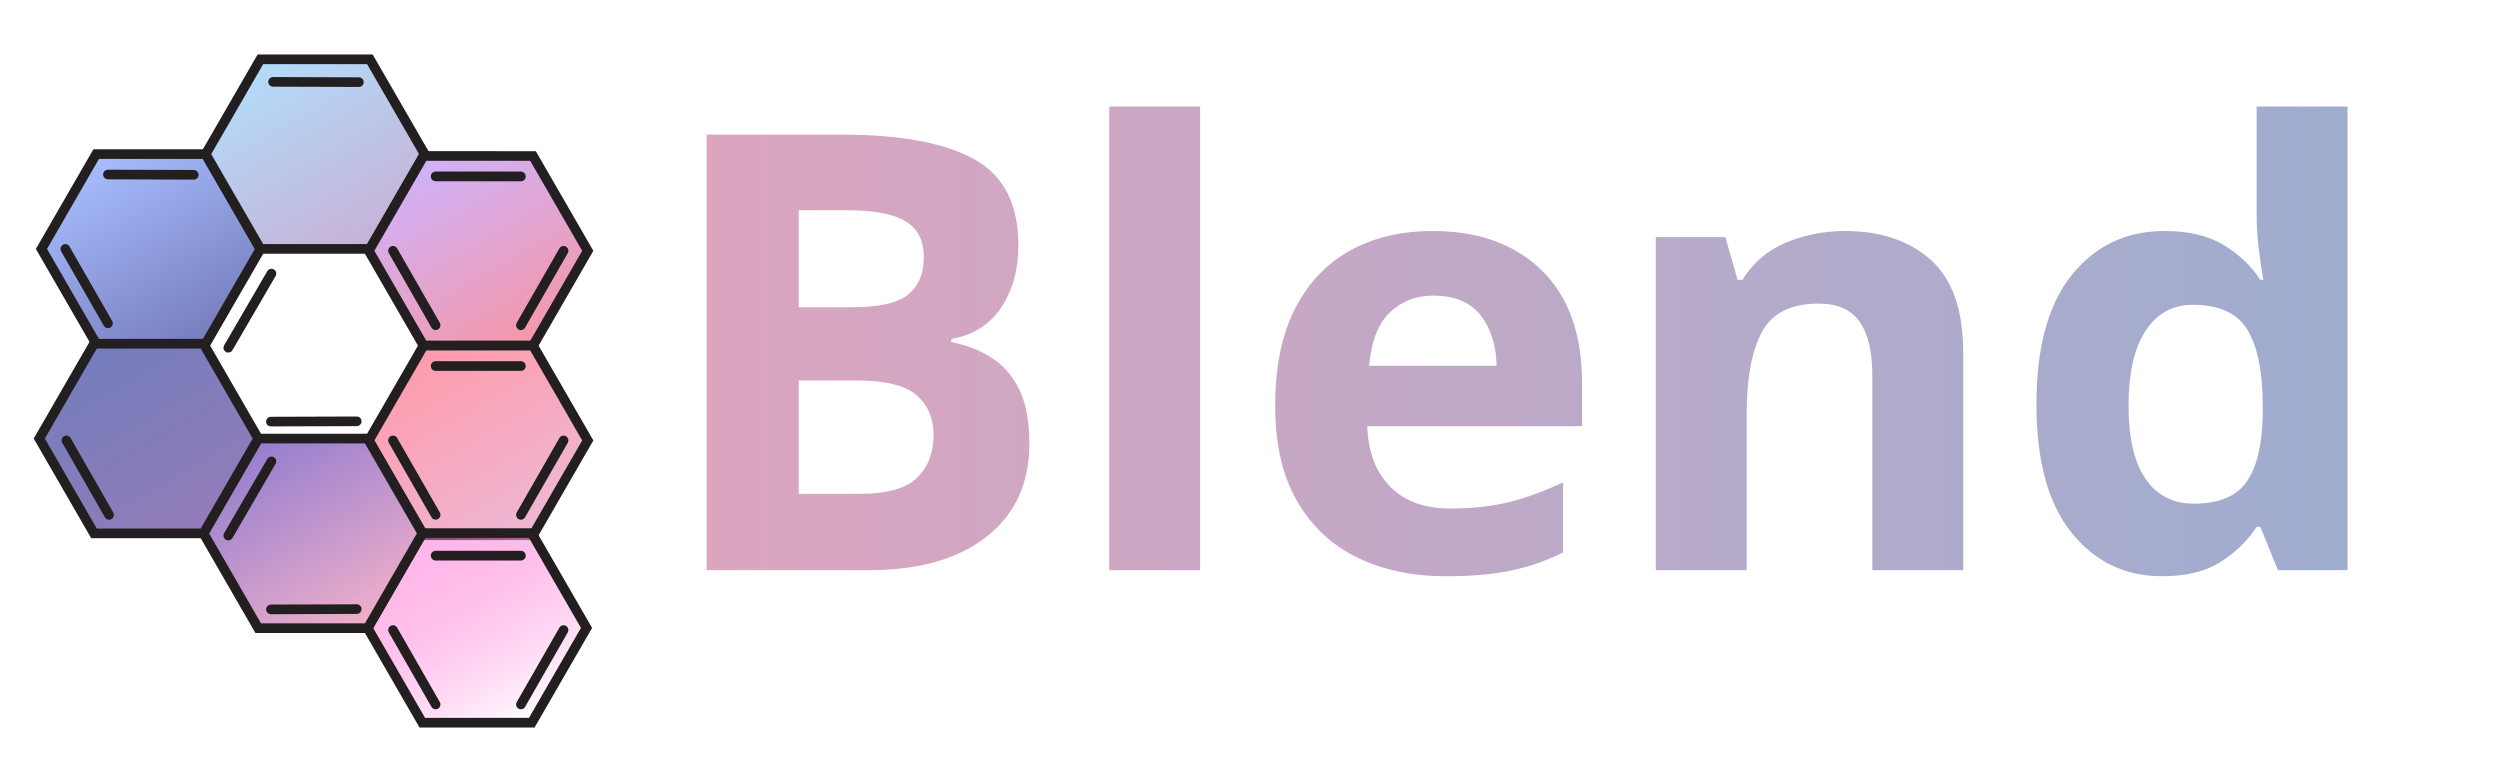
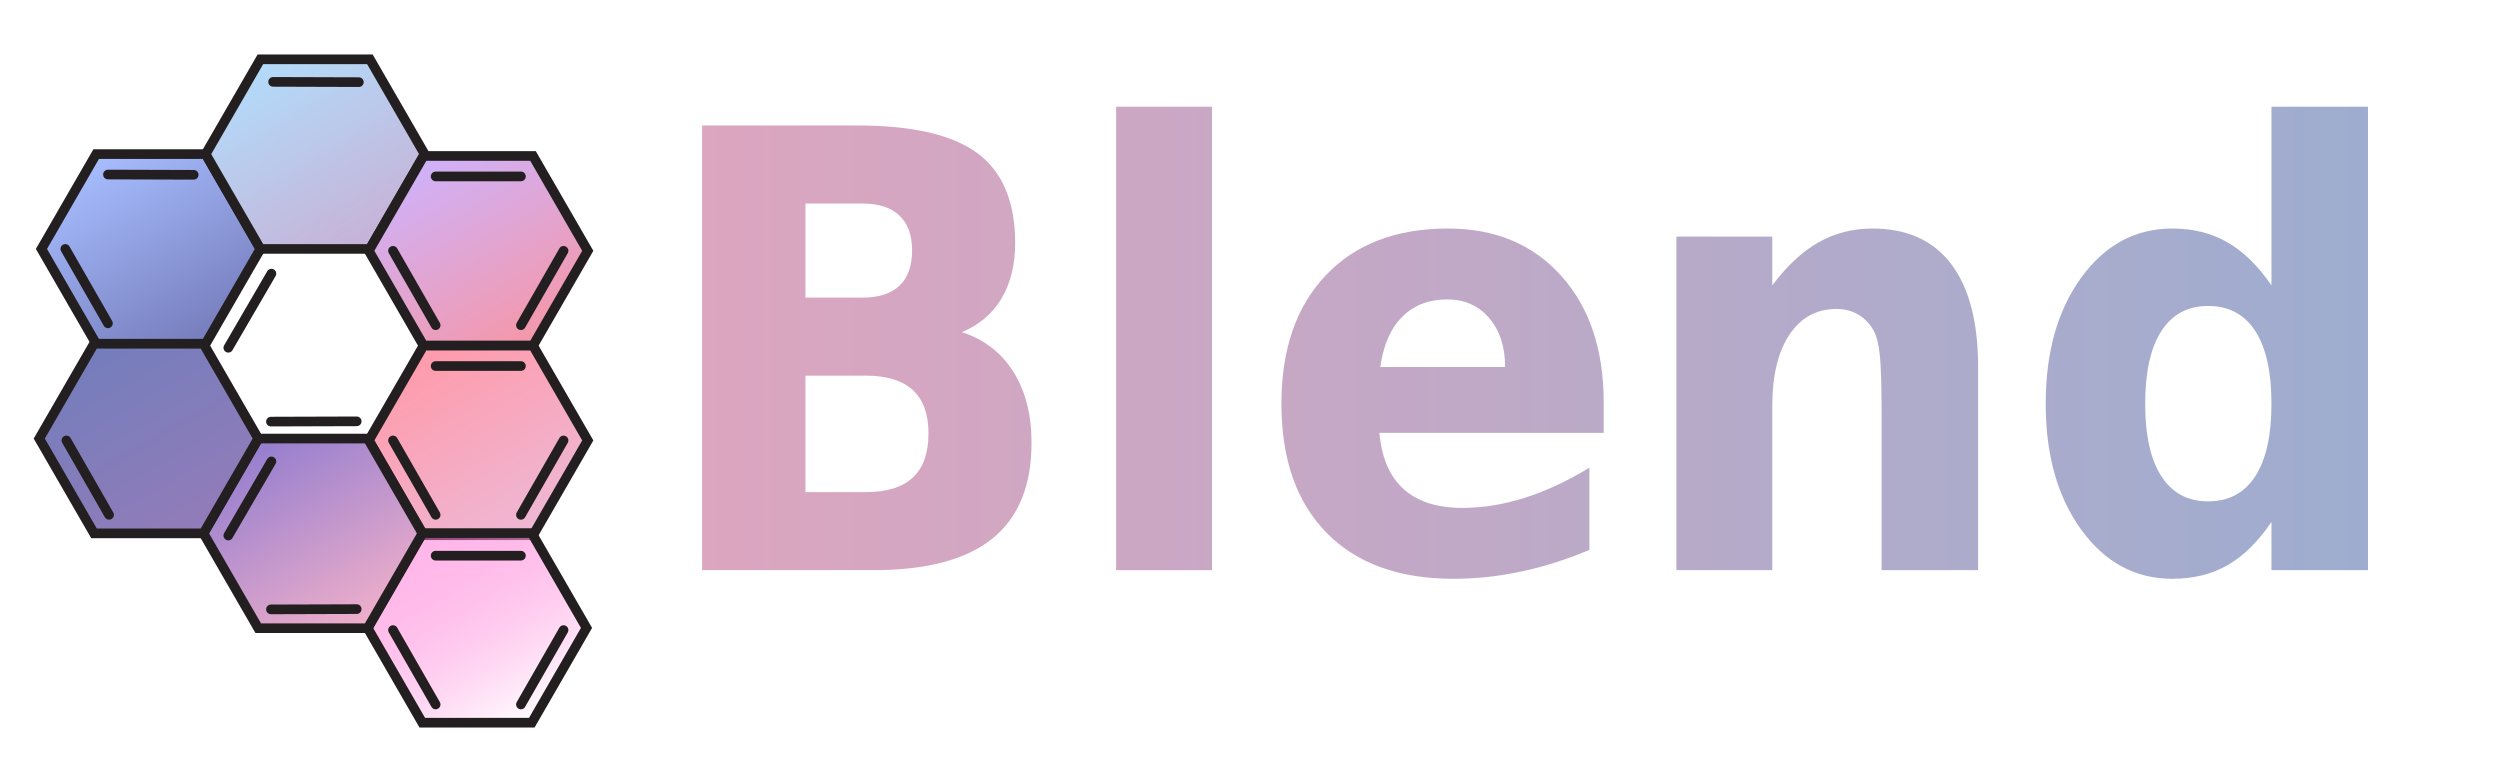
- <svg xmlns="http://www.w3.org/2000/svg" width="100%" height="100%" viewBox="0 0 2697 844" version="1.1" xml:space="preserve" style="fill-rule:evenodd;clip-rule:evenodd;stroke-miterlimit:1.5;">
-   <g transform="matrix(1,0,0,1,-1549.79,-549.749)">
-     <g transform="matrix(-0.5,-0.866025,0.866025,-0.5,1860.24,2710.59)">
-       <path d="M1594.49,818.292L1653.54,716.005L1771.65,716.005L1830.71,818.292L1771.65,920.578L1653.54,920.578L1594.49,818.292Z" style="fill:url(#_Linear1);stroke:rgb(35,31,32);stroke-width:10.42px;" />
+ <svg xmlns="http://www.w3.org/2000/svg" width="100%" height="100%" viewBox="0 0 8428 2637" version="1.1" xml:space="preserve" style="fill-rule:evenodd;clip-rule:evenodd;stroke-miterlimit:1.5;">
+   <g>
+     <path d="M693.309,1158.84l-369.094,0l-184.547,-319.645l184.547,-319.645l369.094,0l184.548,319.645l-184.548,319.645Z" style="fill:url(#_Linear1);stroke:#231f20;stroke-width:32.55px;" />
+     <path d="M1246.95,839.195l-369.094,0l-184.548,-319.645l184.548,-319.645l369.094,0l184.547,319.645l-184.547,319.645Z" style="fill:url(#_Linear2);stroke:#231f20;stroke-width:32.55px;" />
+     <path d="M1796.94,1165.17l-369.095,0l-184.547,-319.646l184.547,-319.645l369.095,0l184.547,319.645l-184.547,319.646Z" style="fill:url(#_Linear3);stroke:#231f20;stroke-width:32.55px;" />
+     <path d="M1796.94,1804.46l-369.095,0l-184.547,-319.645l184.547,-319.645l369.095,0l184.547,319.645l-184.547,319.645Z" style="fill:url(#_Linear4);stroke:#231f20;stroke-width:32.55px;" />
+     <path d="M1792.71,2436.44l-369.094,0l-184.547,-319.646l184.547,-319.645l369.094,0l184.548,319.645l-184.548,319.646Z" style="fill:url(#_Linear5);stroke:#231f20;stroke-width:32.55px;" />
+     <path d="M1239.64,2117.78l-369.094,0l-184.548,-319.645l184.548,-319.646l369.094,0l184.547,319.646l-184.547,319.645Z" style="fill:url(#_Linear6);stroke:#231f20;stroke-width:32.55px;" />
+     <path d="M685.997,1798.13l-369.094,0l-184.547,-319.646l184.547,-319.645l369.094,0l184.548,319.645l-184.548,319.646Z" style="fill:url(#_Linear7);stroke:#231f20;stroke-width:32.55px;" />
+     <g>
+       <path d="M1468.65,1873.29l287.481,0" style="fill:none;stroke:#231f20;stroke-width:32.55px;stroke-linecap:round;" />
+       <path d="M1899.87,2124.11l-143.741,250.819" style="fill:none;stroke:#231f20;stroke-width:32.55px;stroke-linecap:round;" />
+       <path d="M1468.65,2374.93l-143.741,-250.819" style="fill:none;stroke:#231f20;stroke-width:32.55px;stroke-linecap:round;" />
    </g>
-     <g transform="matrix(-0.5,-0.866025,0.866025,-0.5,2037.4,2608.3)">
-       <path d="M1594.49,818.292L1653.54,716.005L1771.65,716.005L1830.71,818.292L1771.65,920.578L1653.54,920.578L1594.49,818.292Z" style="fill:url(#_Linear2);stroke:rgb(35,31,32);stroke-width:10.42px;" />
+     <g>
+       <path d="M1468.65,1234l287.481,0" style="fill:none;stroke:#231f20;stroke-width:32.55px;stroke-linecap:round;" />
+       <path d="M1899.87,1484.82l-143.741,250.819" style="fill:none;stroke:#231f20;stroke-width:32.55px;stroke-linecap:round;" />
+       <path d="M1468.65,1735.64l-143.741,-250.819" style="fill:none;stroke:#231f20;stroke-width:32.55px;stroke-linecap:round;" />
    </g>
-     <g transform="matrix(-0.5,-0.866025,0.866025,-0.5,2213.4,2712.62)">
-       <path d="M1594.49,818.292L1653.54,716.005L1771.65,716.005L1830.71,818.292L1771.65,920.578L1653.54,920.578L1594.49,818.292Z" style="fill:url(#_Linear3);stroke:rgb(35,31,32);stroke-width:10.42px;" />
+     <g>
+       <path d="M1468.65,594.708l287.481,0" style="fill:none;stroke:#231f20;stroke-width:32.55px;stroke-linecap:round;" />
+       <path d="M1899.87,845.527l-143.741,250.82" style="fill:none;stroke:#231f20;stroke-width:32.55px;stroke-linecap:round;" />
+       <path d="M1468.65,1096.35l-143.741,-250.82" style="fill:none;stroke:#231f20;stroke-width:32.55px;stroke-linecap:round;" />
    </g>
-     <g transform="matrix(-0.5,-0.866025,0.866025,-0.5,2213.4,2917.19)">
-       <path d="M1594.49,818.292L1653.54,716.005L1771.65,716.005L1830.71,818.292L1771.65,920.578L1653.54,920.578L1594.49,818.292Z" style="fill:url(#_Linear4);stroke:rgb(35,31,32);stroke-width:10.42px;" />
+     <g>
+       <path d="M920.714,275.99l289.086,0.926" style="fill:none;stroke:#231f20;stroke-width:32.55px;stroke-linecap:round;" />
    </g>
-     <g transform="matrix(-0.5,-0.866025,0.866025,-0.5,2212.05,3119.42)">
-       <path d="M1594.49,818.292L1653.54,716.005L1771.65,716.005L1830.71,818.292L1771.65,920.578L1653.54,920.578L1594.49,818.292Z" style="fill:url(#_Linear5);stroke:rgb(35,31,32);stroke-width:10.42px;" />
+     <g>
+       <path d="M363.951,588.376l289.087,0.926" style="fill:none;stroke:#231f20;stroke-width:32.55px;stroke-linecap:round;" />
    </g>
-     <g transform="matrix(-0.5,-0.866025,0.866025,-0.5,2035.06,3017.45)">
-       <path d="M1594.49,818.292L1653.54,716.005L1771.65,716.005L1830.71,818.292L1771.65,920.578L1653.54,920.578L1594.49,818.292Z" style="fill:url(#_Linear6);stroke:rgb(35,31,32);stroke-width:10.42px;" />
+     <g>
+       <path d="M220.211,839.195l143.74,250.819" style="fill:none;stroke:#231f20;stroke-width:32.55px;stroke-linecap:round;" />
    </g>
-     <g transform="matrix(-0.5,-0.866025,0.866025,-0.5,1857.9,2915.16)">
-       <path d="M1594.49,818.292L1653.54,716.005L1771.65,716.005L1830.71,818.292L1771.65,920.578L1653.54,920.578L1594.49,818.292Z" style="fill:url(#_Linear7);stroke:rgb(35,31,32);stroke-width:10.42px;" />
+     <g>
+       <path d="M223.867,1484.82l143.74,250.819" style="fill:none;stroke:#231f20;stroke-width:32.55px;stroke-linecap:round;" />
    </g>
-     <g transform="matrix(0.941299,0,0,0.941299,120.161,74.0782)">
-       <g transform="matrix(0.827454,0,0,0.833614,649.832,545.298)">
-         <path d="M1653.54,716.005L1771.65,716.005" style="fill:none;stroke:rgb(35,31,32);stroke-width:13.32px;stroke-linecap:round;" />
-       </g>
-       <g transform="matrix(0.827454,0,0,0.833614,649.832,545.298)">
-         <path d="M1830.71,818.292L1771.65,920.578" style="fill:none;stroke:rgb(35,31,32);stroke-width:13.32px;stroke-linecap:round;" />
-       </g>
-       <g transform="matrix(0.827454,0,0,0.833614,649.832,545.298)">
-         <path d="M1653.54,920.578L1594.49,818.292" style="fill:none;stroke:rgb(35,31,32);stroke-width:13.32px;stroke-linecap:round;" />
-       </g>
+     <g>
+       <path d="M1202.49,1420.39l-289.086,0.927" style="fill:none;stroke:#231f20;stroke-width:32.55px;stroke-linecap:round;" />
+       <path d="M769.662,1172.35l145.345,-249.892" style="fill:none;stroke:#231f20;stroke-width:32.55px;stroke-linecap:round;" />
    </g>
-     <g transform="matrix(0.941299,0,0,0.941299,120.161,-130.495)">
-       <g transform="matrix(0.827454,0,0,0.833614,649.832,545.298)">
-         <path d="M1653.54,716.005L1771.65,716.005" style="fill:none;stroke:rgb(35,31,32);stroke-width:13.32px;stroke-linecap:round;" />
-       </g>
-       <g transform="matrix(0.827454,0,0,0.833614,649.832,545.298)">
-         <path d="M1830.71,818.292L1771.65,920.578" style="fill:none;stroke:rgb(35,31,32);stroke-width:13.32px;stroke-linecap:round;" />
-       </g>
-       <g transform="matrix(0.827454,0,0,0.833614,649.832,545.298)">
-         <path d="M1653.54,920.578L1594.49,818.292" style="fill:none;stroke:rgb(35,31,32);stroke-width:13.32px;stroke-linecap:round;" />
-       </g>
+     <g>
+       <path d="M1202.49,2053.43l-289.086,0.926" style="fill:none;stroke:#231f20;stroke-width:32.55px;stroke-linecap:round;" />
+       <path d="M769.662,1805.39l145.345,-249.893" style="fill:none;stroke:#231f20;stroke-width:32.55px;stroke-linecap:round;" />
    </g>
-     <g transform="matrix(0.941299,0,0,0.941299,120.161,-335.068)">
-       <g transform="matrix(0.827454,0,0,0.833614,649.832,545.298)">
-         <path d="M1653.54,716.005L1771.65,716.005" style="fill:none;stroke:rgb(35,31,32);stroke-width:13.32px;stroke-linecap:round;" />
-       </g>
-       <g transform="matrix(0.827454,0,0,0.833614,649.832,545.298)">
-         <path d="M1830.71,818.292L1771.65,920.578" style="fill:none;stroke:rgb(35,31,32);stroke-width:13.32px;stroke-linecap:round;" />
-       </g>
-       <g transform="matrix(0.827454,0,0,0.833614,649.832,545.298)">
-         <path d="M1653.54,920.578L1594.49,818.292" style="fill:none;stroke:rgb(35,31,32);stroke-width:13.32px;stroke-linecap:round;" />
-       </g>
-     </g>
-     <g transform="matrix(-0.389441,0.674532,-0.679553,-0.39234,3113.96,-116.122)">
-       <path d="M1653.54,920.578L1594.49,818.292" style="fill:none;stroke:rgb(35,31,32);stroke-width:13.32px;stroke-linecap:round;" />
-     </g>
-     <g transform="matrix(-0.389441,0.674532,-0.679553,-0.39234,2935.8,-16.158)">
-       <path d="M1653.54,920.578L1594.49,818.292" style="fill:none;stroke:rgb(35,31,32);stroke-width:13.32px;stroke-linecap:round;" />
-     </g>
-     <g transform="matrix(-0.778882,1.37799e-16,-1.38825e-16,-0.78468,2908.18,1540.65)">
-       <path d="M1653.54,920.578L1594.49,818.292" style="fill:none;stroke:rgb(35,31,32);stroke-width:13.32px;stroke-linecap:round;" />
-     </g>
-     <g transform="matrix(-0.778882,1.37799e-16,-1.38825e-16,-0.78468,2909.35,1747.25)">
-       <path d="M1653.54,920.578L1594.49,818.292" style="fill:none;stroke:rgb(35,31,32);stroke-width:13.32px;stroke-linecap:round;" />
-     </g>
-     <g transform="matrix(0.470649,0.815189,-0.815189,0.470649,1916.39,-1338.03)">
-       <g transform="matrix(0.827454,0,0,0.833614,649.832,545.298)">
-         <path d="M1830.71,818.292L1771.65,920.578" style="fill:none;stroke:rgb(35,31,32);stroke-width:13.32px;stroke-linecap:round;" />
-       </g>
-       <g transform="matrix(0.827454,0,0,0.833614,649.832,545.298)">
-         <path d="M1653.54,920.578L1594.49,818.292" style="fill:none;stroke:rgb(35,31,32);stroke-width:13.32px;stroke-linecap:round;" />
-       </g>
-     </g>
-     <g transform="matrix(0.470649,0.815189,-0.815189,0.470649,1916.39,-1135.45)">
-       <g transform="matrix(0.827454,0,0,0.833614,649.832,545.298)">
-         <path d="M1830.71,818.292L1771.65,920.578" style="fill:none;stroke:rgb(35,31,32);stroke-width:13.32px;stroke-linecap:round;" />
-       </g>
-       <g transform="matrix(0.827454,0,0,0.833614,649.832,545.298)">
-         <path d="M1653.54,920.578L1594.49,818.292" style="fill:none;stroke:rgb(35,31,32);stroke-width:13.32px;stroke-linecap:round;" />
-       </g>
-     </g>
-     <g transform="matrix(1.09675,0,0,1.09675,-491.204,131.128)">
-       <text x="2502.05px" y="942.509px" style="font-family:'DejaVuLGCSansCondensed-Bold', 'DejaVu LGC Sans Condensed', sans-serif;font-weight:700;font-size:600px;fill:url(#_Linear8);">Blend</text>
-     </g>
+     <path d="M2907.17,1003.36c54.891,0 96.562,-13.388 125.011,-40.164c28.45,-26.776 42.675,-66.271 42.675,-118.485c0,-51.544 -14.225,-90.871 -42.675,-117.982c-28.449,-27.111 -70.12,-40.666 -125.011,-40.666l-191.784,0l0,317.297l191.784,0Zm12.05,655.681c70.287,0 123.002,-16.4 158.146,-49.201c35.144,-32.801 52.716,-82.337 52.716,-148.608c0,-64.932 -17.572,-113.631 -52.716,-146.097c-35.144,-32.466 -87.859,-48.699 -158.146,-48.699l-203.834,0l0,392.605l203.834,0Zm323.322,-539.205c74.973,24.099 132.876,68.614 173.71,133.546c40.833,64.932 61.25,144.591 61.25,238.977c0,144.592 -44.013,252.366 -132.04,323.322c-88.026,70.957 -221.74,106.436 -401.14,106.436l-577.361,0l0,-1499.13l522.135,0c187.433,0 323.155,31.462 407.165,94.386c84.01,62.924 126.015,163.669 126.015,302.236c0,72.965 -15.228,135.052 -45.686,186.261c-30.458,51.21 -75.141,89.198 -134.048,113.966Z" style="fill:url(#_Linear8);fill-rule:nonzero;" />
+     <rect x="3762.67" y="359.727" width="323.322" height="1562.39" style="fill:url(#_Linear9);fill-rule:nonzero;" />
+     <path d="M5406.39,1356.8l0,102.419l-756.091,0c7.363,84.345 34.641,147.603 81.834,189.776c47.193,42.172 112.962,63.259 197.307,63.259c68.279,0 138.065,-11.213 209.356,-33.638c71.292,-22.425 144.424,-56.397 219.397,-101.917l0,277.133c-76.312,32.132 -152.791,56.398 -229.438,72.798c-76.647,16.4 -153.126,24.601 -229.438,24.601c-183.417,0 -325.832,-51.712 -427.247,-155.135c-101.415,-103.423 -152.122,-248.516 -152.122,-435.279c0,-183.417 49.87,-327.674 149.612,-432.77c99.741,-105.096 236.969,-157.645 411.683,-157.645c159.318,0 286.672,53.218 382.062,159.653c95.39,106.435 143.085,248.684 143.085,426.745Zm-332.359,-119.488c0,-68.28 -17.906,-123.338 -53.719,-165.176c-35.813,-41.838 -82.839,-62.756 -141.077,-62.756c-62.255,0 -112.962,19.58 -152.122,58.74c-39.16,39.16 -63.761,95.557 -73.802,169.192l420.72,0Z" style="fill:url(#_Linear10);fill-rule:nonzero;" />
+     <path d="M6668.55,1237.32l0,684.8l-325.33,0l0,-111.456l0,-412.688c0,-97.063 -2.008,-164.003 -6.025,-200.821c-4.016,-36.817 -10.71,-63.928 -20.082,-81.332c-12.719,-23.429 -29.956,-41.671 -51.711,-54.724c-21.756,-13.053 -46.357,-19.58 -73.802,-19.58c-67.61,0 -120.66,28.952 -159.151,86.855c-38.491,57.904 -57.736,138.065 -57.736,240.483l0,553.263l-323.322,0l0,-1124.6l323.322,0l0,164.674c48.867,-65.602 100.745,-113.966 155.636,-145.094c54.892,-31.127 115.473,-46.691 181.744,-46.691c116.476,0 205.004,39.83 265.586,119.489c60.581,79.659 90.871,195.466 90.871,347.421Z" style="fill:url(#_Linear11);fill-rule:nonzero;" />
+     <path d="M7657.6,962.191l0,-602.464l325.33,0l0,1562.39l-325.33,0l0,-162.666c-44.85,66.271 -94.051,114.803 -147.603,145.596c-53.553,30.792 -115.807,46.189 -186.764,46.189c-124.509,0 -226.761,-55.059 -306.754,-165.176c-79.994,-110.117 -119.991,-251.863 -119.991,-425.238c0,-173.376 39.997,-315.122 119.991,-425.239c79.993,-110.117 182.245,-165.176 306.754,-165.176c70.287,0 132.375,15.564 186.262,46.691c53.887,31.128 103.255,79.492 148.105,145.094Zm-213.874,727.976c69.618,0 122.668,-28.115 159.15,-84.345c36.483,-56.23 54.724,-137.897 54.724,-245.001c0,-107.105 -18.241,-188.772 -54.724,-245.002c-36.482,-56.23 -89.532,-84.345 -159.15,-84.345c-68.28,0 -120.66,28.115 -157.143,84.345c-36.482,56.23 -54.724,137.897 -54.724,245.002c0,107.104 18.242,188.771 54.724,245.001c36.483,56.23 88.863,84.345 157.143,84.345Z" style="fill:url(#_Linear12);fill-rule:nonzero;" />
  </g>
  <defs>
-     <linearGradient id="_Linear1" x1="0" y1="0" x2="1" y2="0" gradientUnits="userSpaceOnUse" gradientTransform="matrix(236.22,0,0,204.573,1594.49,818.292)">
-       <stop offset="0" style="stop-color:rgb(118,124,188);stop-opacity:1" />
-       <stop offset="1" style="stop-color:rgb(167,190,255);stop-opacity:1" />
+     <linearGradient id="_Linear1" x1="0" y1="0" x2="1" y2="0" gradientUnits="userSpaceOnUse" gradientTransform="matrix(-369.094,-639.29,553.642,-319.645,693.309,1158.84)">
+       <stop offset="0" style="stop-color:#767cbc;stop-opacity:1" />
+       <stop offset="1" style="stop-color:#a7beff;stop-opacity:1" />
    </linearGradient>
-     <linearGradient id="_Linear2" x1="0" y1="0" x2="1" y2="0" gradientUnits="userSpaceOnUse" gradientTransform="matrix(236.22,0,0,204.573,1594.49,818.292)">
-       <stop offset="0" style="stop-color:rgb(199,177,214);stop-opacity:1" />
-       <stop offset="1" style="stop-color:rgb(178,220,251);stop-opacity:1" />
+     <linearGradient id="_Linear2" x1="0" y1="0" x2="1" y2="0" gradientUnits="userSpaceOnUse" gradientTransform="matrix(-369.094,-639.29,553.642,-319.645,1246.95,839.195)">
+       <stop offset="0" style="stop-color:#c7b1d6;stop-opacity:1" />
+       <stop offset="1" style="stop-color:#b2dcfb;stop-opacity:1" />
    </linearGradient>
-     <linearGradient id="_Linear3" x1="0" y1="0" x2="1" y2="0" gradientUnits="userSpaceOnUse" gradientTransform="matrix(236.22,0,0,204.573,1594.49,818.292)">
-       <stop offset="0" style="stop-color:rgb(245,151,168);stop-opacity:1" />
-       <stop offset="1" style="stop-color:rgb(206,178,251);stop-opacity:1" />
+     <linearGradient id="_Linear3" x1="0" y1="0" x2="1" y2="0" gradientUnits="userSpaceOnUse" gradientTransform="matrix(-369.094,-639.29,553.642,-319.645,1796.94,1165.17)">
+       <stop offset="0" style="stop-color:#f597a8;stop-opacity:1" />
+       <stop offset="1" style="stop-color:#ceb2fb;stop-opacity:1" />
    </linearGradient>
-     <linearGradient id="_Linear4" x1="0" y1="0" x2="1" y2="0" gradientUnits="userSpaceOnUse" gradientTransform="matrix(236.22,0,0,204.573,1594.49,818.292)">
-       <stop offset="0" style="stop-color:rgb(238,184,213);stop-opacity:1" />
-       <stop offset="1" style="stop-color:rgb(255,154,170);stop-opacity:1" />
+     <linearGradient id="_Linear4" x1="0" y1="0" x2="1" y2="0" gradientUnits="userSpaceOnUse" gradientTransform="matrix(-369.094,-639.29,553.642,-319.645,1796.94,1804.46)">
+       <stop offset="0" style="stop-color:#eeb8d5;stop-opacity:1" />
+       <stop offset="1" style="stop-color:#ff9aaa;stop-opacity:1" />
    </linearGradient>
-     <linearGradient id="_Linear5" x1="0" y1="0" x2="1" y2="0" gradientUnits="userSpaceOnUse" gradientTransform="matrix(236.22,0,0,204.573,1594.49,818.292)">
-       <stop offset="0" style="stop-color:white;stop-opacity:1" />
-       <stop offset="1" style="stop-color:rgb(255,108,210);stop-opacity:0.49" />
+     <linearGradient id="_Linear5" x1="0" y1="0" x2="1" y2="0" gradientUnits="userSpaceOnUse" gradientTransform="matrix(-369.094,-639.29,553.642,-319.645,1792.71,2436.44)">
+       <stop offset="0" style="stop-color:#fff;stop-opacity:1" />
+       <stop offset="1" style="stop-color:#ff6cd2;stop-opacity:0.49" />
    </linearGradient>
-     <linearGradient id="_Linear6" x1="0" y1="0" x2="1" y2="0" gradientUnits="userSpaceOnUse" gradientTransform="matrix(236.22,0,0,204.573,1594.49,818.292)">
-       <stop offset="0" style="stop-color:rgb(241,176,202);stop-opacity:1" />
-       <stop offset="1" style="stop-color:rgb(147,125,207);stop-opacity:1" />
+     <linearGradient id="_Linear6" x1="0" y1="0" x2="1" y2="0" gradientUnits="userSpaceOnUse" gradientTransform="matrix(-369.094,-639.29,553.642,-319.645,1239.64,2117.78)">
+       <stop offset="0" style="stop-color:#f1b0ca;stop-opacity:1" />
+       <stop offset="1" style="stop-color:#937dcf;stop-opacity:1" />
    </linearGradient>
-     <linearGradient id="_Linear7" x1="0" y1="0" x2="1" y2="0" gradientUnits="userSpaceOnUse" gradientTransform="matrix(236.22,0,0,204.573,1594.49,818.292)">
-       <stop offset="0" style="stop-color:rgb(147,124,185);stop-opacity:1" />
-       <stop offset="1" style="stop-color:rgb(116,125,188);stop-opacity:1" />
+     <linearGradient id="_Linear7" x1="0" y1="0" x2="1" y2="0" gradientUnits="userSpaceOnUse" gradientTransform="matrix(-369.094,-639.29,553.642,-319.645,685.997,1798.13)">
+       <stop offset="0" style="stop-color:#937cb9;stop-opacity:1" />
+       <stop offset="1" style="stop-color:#747dbc;stop-opacity:1" />
    </linearGradient>
-     <linearGradient id="_Linear8" x1="0" y1="0" x2="1" y2="0" gradientUnits="userSpaceOnUse" gradientTransform="matrix(1733.2,0,0,698.438,2502.05,734.794)">
-       <stop offset="0" style="stop-color:rgb(222,165,191);stop-opacity:1" />
-       <stop offset="1" style="stop-color:rgb(156,173,208);stop-opacity:1" />
+     <linearGradient id="_Linear8" x1="0" y1="0" x2="1" y2="0" gradientUnits="userSpaceOnUse" gradientTransform="matrix(5940.29,0,0,2393.79,2197.27,1210.2)">
+       <stop offset="0" style="stop-color:#dea5bf;stop-opacity:1" />
+       <stop offset="1" style="stop-color:#9cadd0;stop-opacity:1" />
+     </linearGradient>
+     <linearGradient id="_Linear9" x1="0" y1="0" x2="1" y2="0" gradientUnits="userSpaceOnUse" gradientTransform="matrix(5940.29,0,0,2393.79,2197.27,1210.2)">
+       <stop offset="0" style="stop-color:#dea5bf;stop-opacity:1" />
+       <stop offset="1" style="stop-color:#9cadd0;stop-opacity:1" />
+     </linearGradient>
+     <linearGradient id="_Linear10" x1="0" y1="0" x2="1" y2="0" gradientUnits="userSpaceOnUse" gradientTransform="matrix(5940.29,0,0,2393.79,2197.27,1210.2)">
+       <stop offset="0" style="stop-color:#dea5bf;stop-opacity:1" />
+       <stop offset="1" style="stop-color:#9cadd0;stop-opacity:1" />
+     </linearGradient>
+     <linearGradient id="_Linear11" x1="0" y1="0" x2="1" y2="0" gradientUnits="userSpaceOnUse" gradientTransform="matrix(5940.29,0,0,2393.79,2197.27,1210.2)">
+       <stop offset="0" style="stop-color:#dea5bf;stop-opacity:1" />
+       <stop offset="1" style="stop-color:#9cadd0;stop-opacity:1" />
+     </linearGradient>
+     <linearGradient id="_Linear12" x1="0" y1="0" x2="1" y2="0" gradientUnits="userSpaceOnUse" gradientTransform="matrix(5940.29,0,0,2393.79,2197.27,1210.2)">
+       <stop offset="0" style="stop-color:#dea5bf;stop-opacity:1" />
+       <stop offset="1" style="stop-color:#9cadd0;stop-opacity:1" />
    </linearGradient>
  </defs>
</svg>
